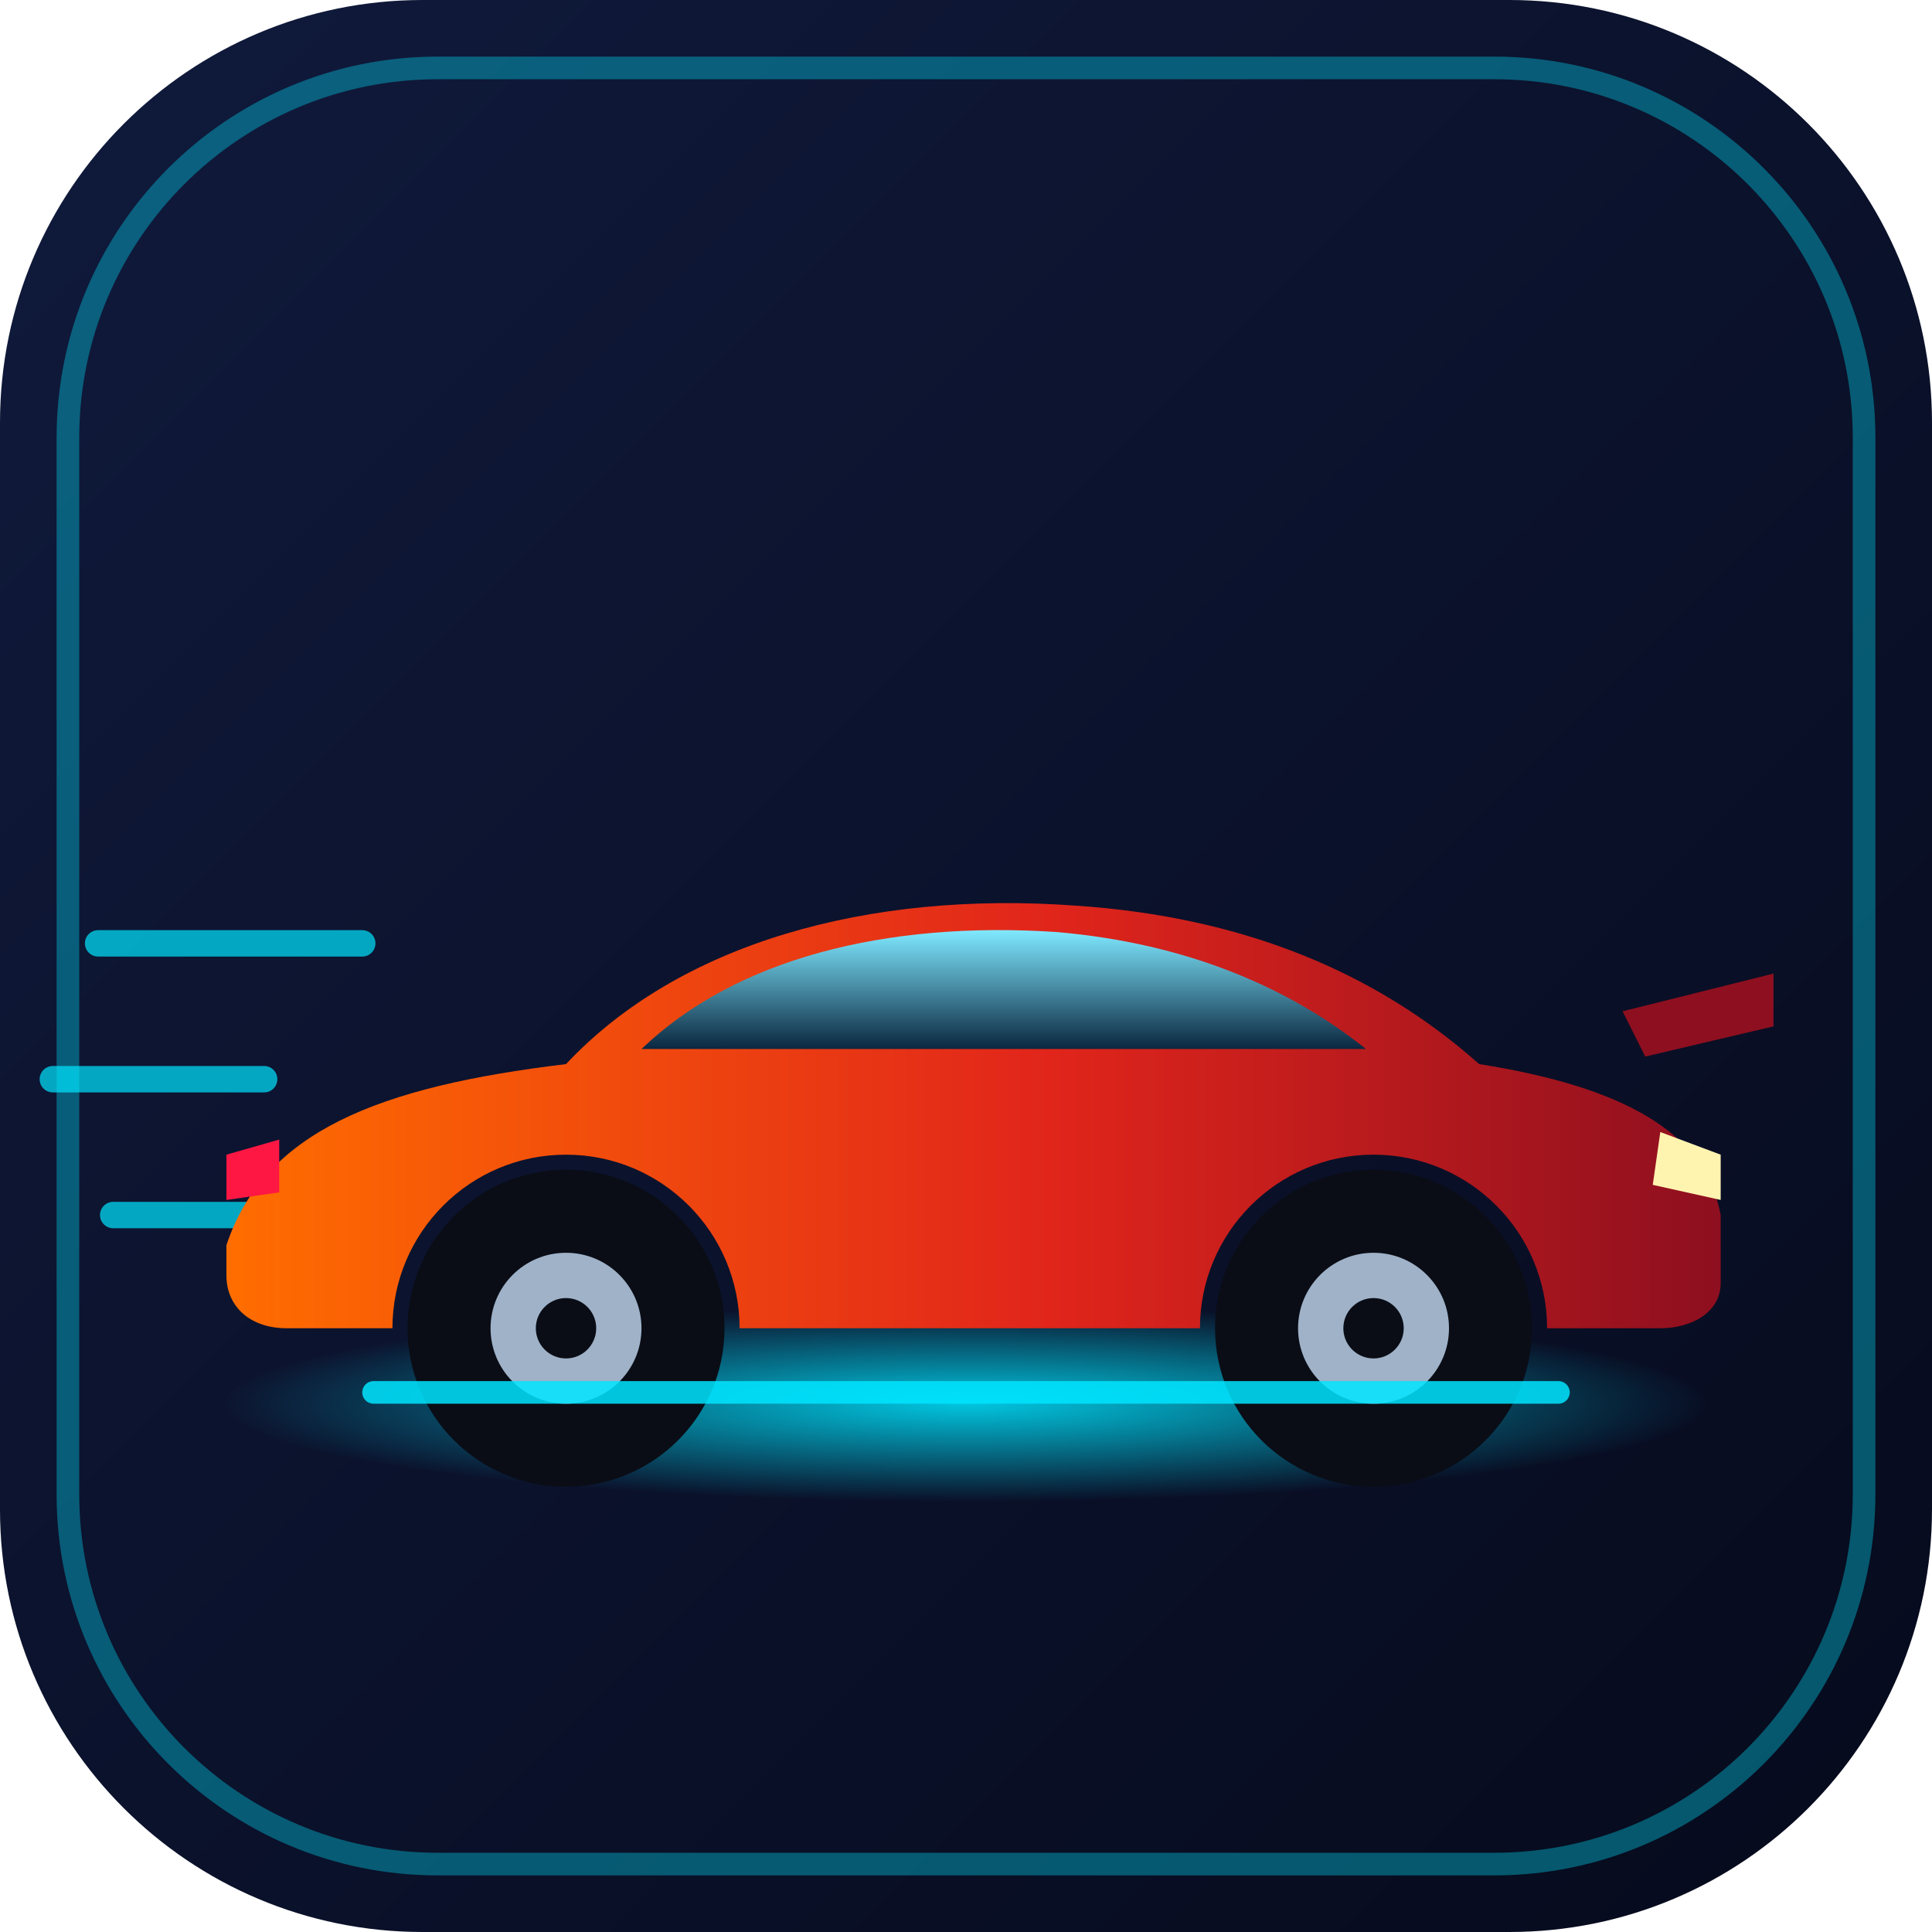
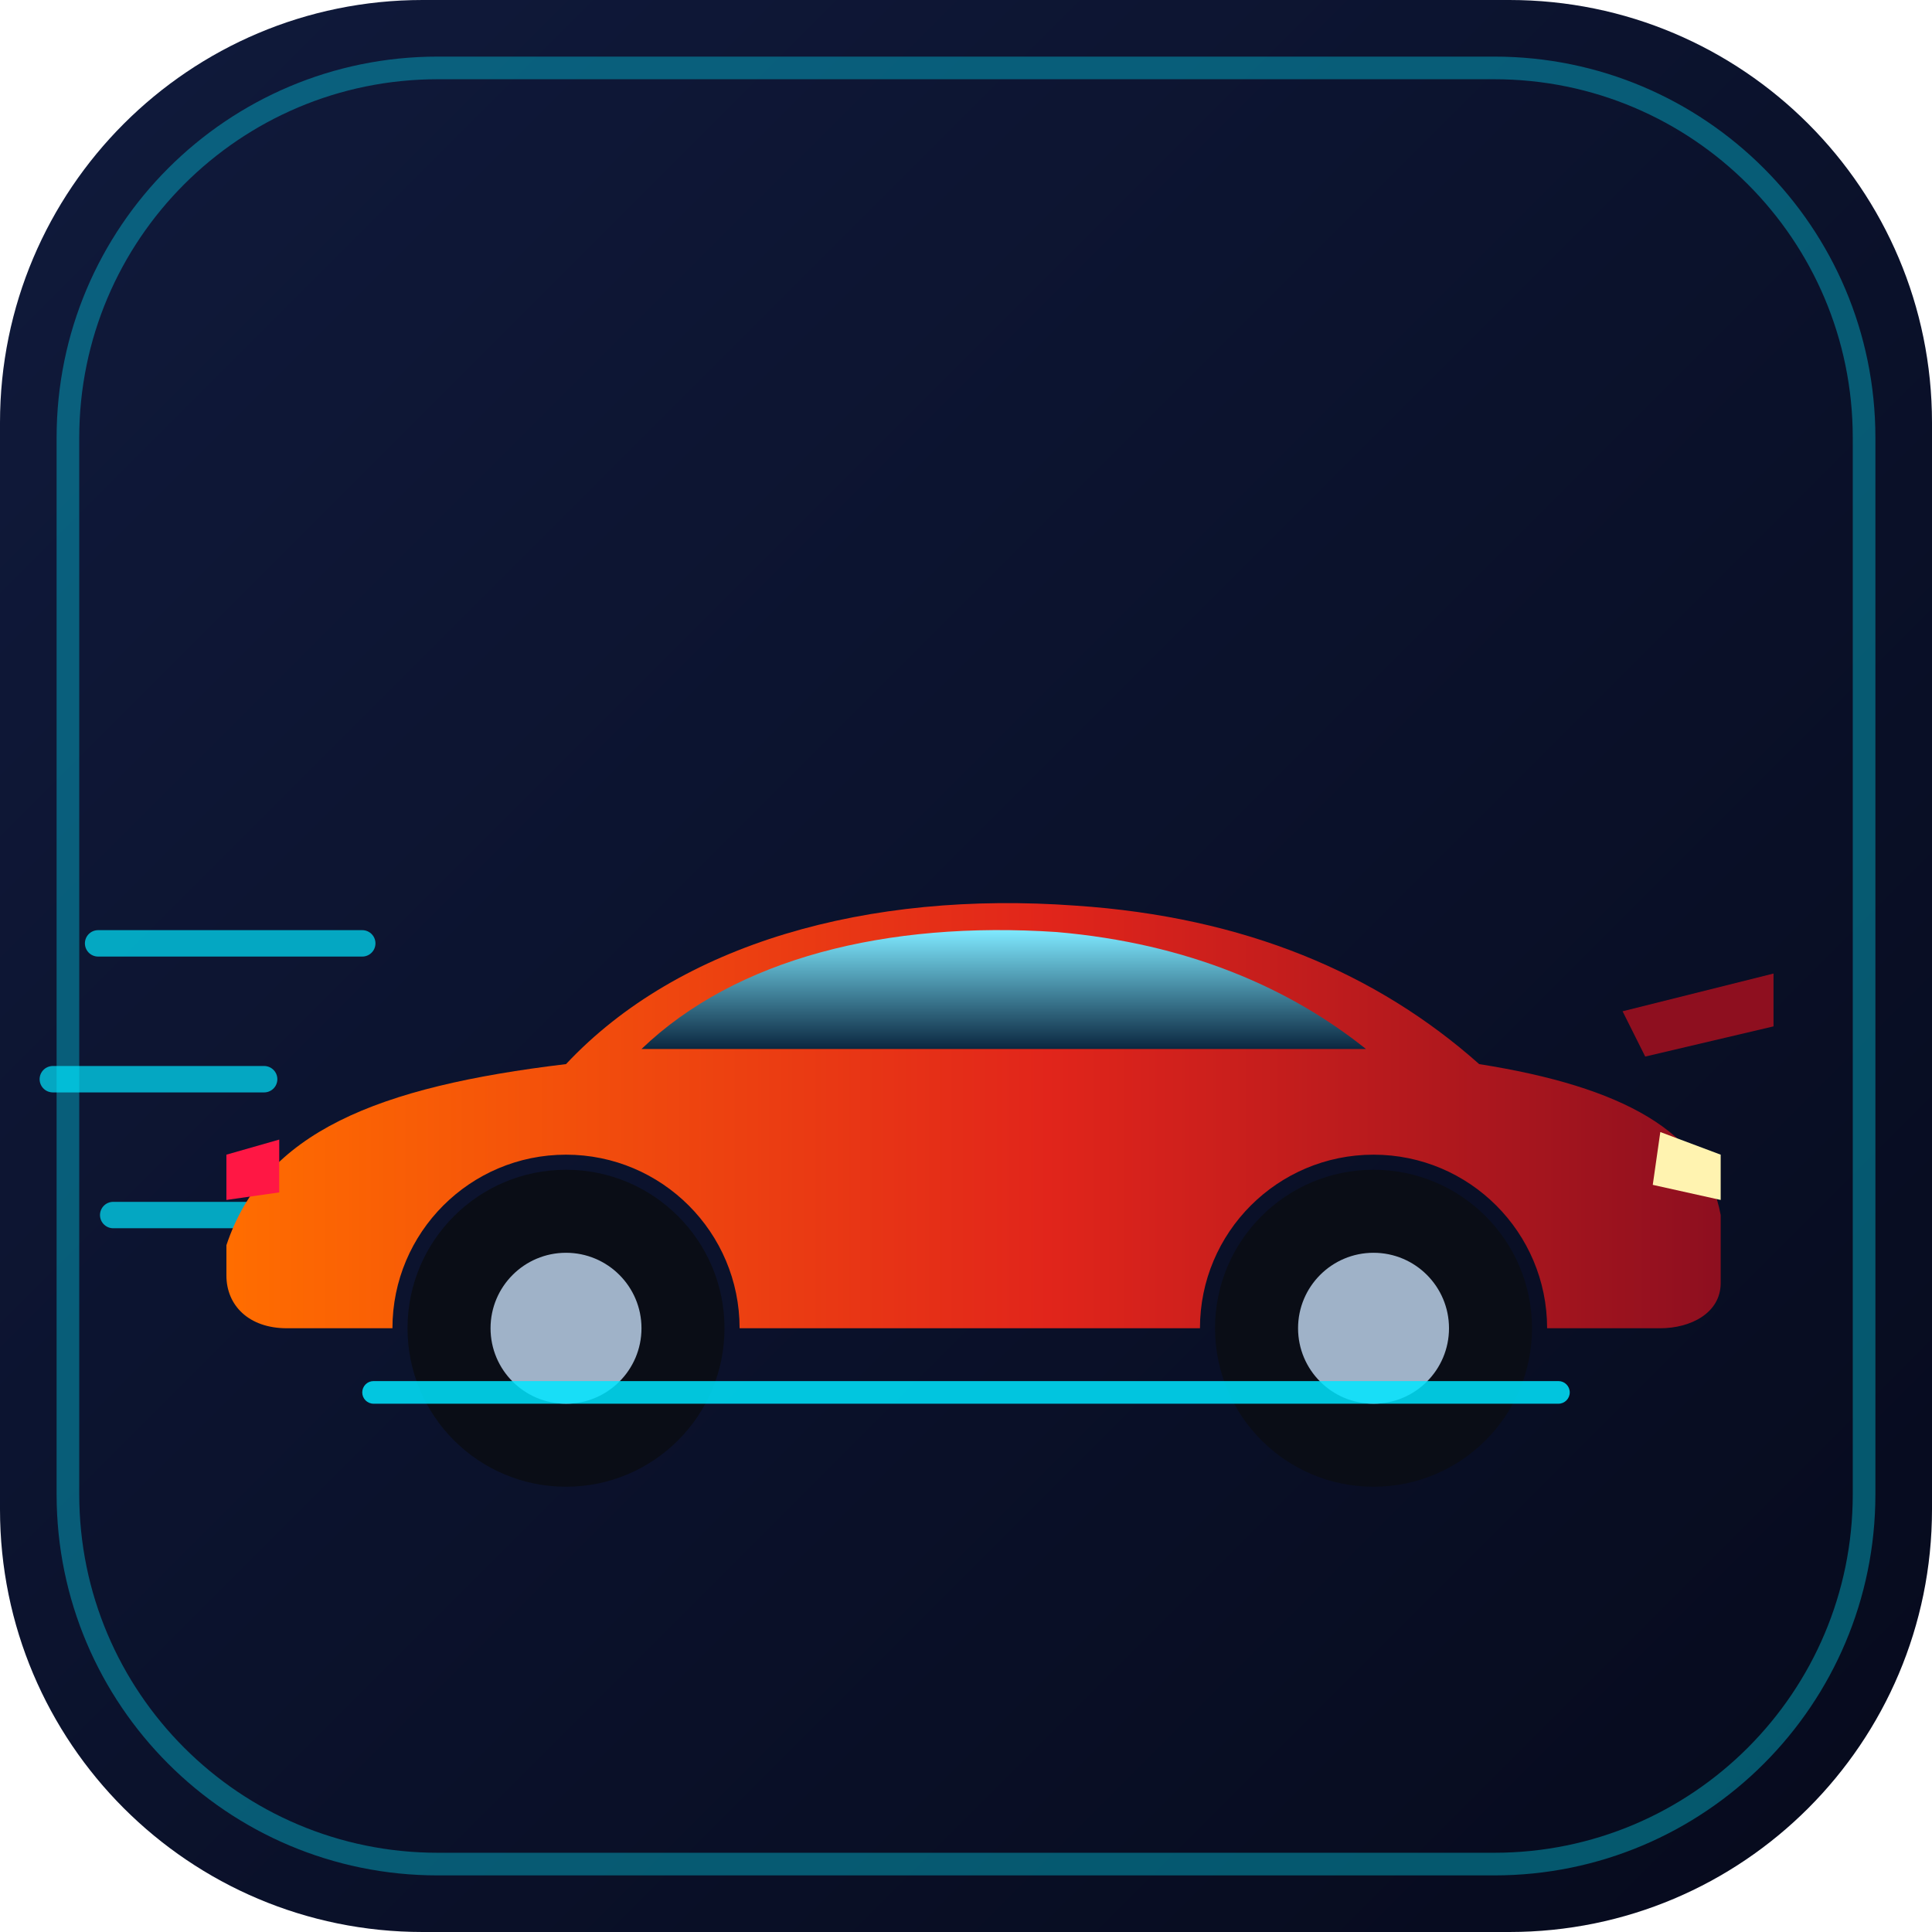
<svg xmlns="http://www.w3.org/2000/svg" viewBox="0 0 512 512">
  <defs>
-     <linearGradient id="bg" x1="0" y1="0" x2="1" y2="1">
+     <linearGradient id="b" x1="0" y1="0" x2="1" y2="1">
      <stop offset="0" stop-color="#101a3c" />
      <stop offset="1" stop-color="#060a1c" />
    </linearGradient>
-     <linearGradient id="body" x1="0" y1="0" x2="1" y2="0">
+     <linearGradient id="c" x1="0" y1="0" x2="1" y2="0">
      <stop offset="0" stop-color="#ff6d00" />
      <stop offset=".55" stop-color="#e1251b" />
      <stop offset="1" stop-color="#8e0f1f" />
    </linearGradient>
-     <linearGradient id="glass" x1="0" y1="0" x2="0" y2="1">
+     <linearGradient id="g" x1="0" y1="0" x2="0" y2="1">
      <stop offset="0" stop-color="#7fe9ff" />
      <stop offset="1" stop-color="#0b2740" />
    </linearGradient>
-     <radialGradient id="glow" cx=".5" cy=".5" r=".5">
-       <stop offset="0" stop-color="#00e5ff" stop-opacity=".85" />
-       <stop offset="1" stop-color="#00e5ff" stop-opacity="0" />
-     </radialGradient>
  </defs>
-   <rect width="512" height="512" rx="112" fill="url(#bg)" />
+   <rect width="512" height="512" rx="112" fill="url(#b)" />
  <rect x="18" y="18" width="476" height="476" rx="98" fill="none" stroke="#00e5ff" stroke-opacity=".35" stroke-width="6" />
-   <ellipse cx="256" cy="372" rx="196" ry="26" fill="url(#glow)" />
  <g stroke="#00e5ff" stroke-width="7" stroke-linecap="round" opacity=".7">
    <line x1="26" y1="250" x2="96" y2="250" />
    <line x1="14" y1="286" x2="70" y2="286" />
    <line x1="30" y1="322" x2="86" y2="322" />
  </g>
-   <path d="M60 330 C70 300 100 288 150 282 C180 250 230 236 285 240 C330 243 365 258 392 282 C430 288 452 300 456 322 L456 340 C456 348 448 352 440 352 L410 352 A46 46 0 0 0 318 352 L196 352 A46 46 0 0 0 104 352 L76 352 C66 352 60 346 60 338 Z" fill="url(#body)" />
-   <path d="M170 278 C195 254 235 244 280 247 C315 250 342 262 362 278 Z" fill="url(#glass)" />
-   <path d="M430 268 L470 258 L470 272 L436 280 Z" fill="#8e0f1f" />
-   <path d="M440 300 L456 306 L456 318 L438 314 Z" fill="#fff3b0" />
-   <path d="M60 306 L74 302 L74 316 L60 318 Z" fill="#ff1744" />
+   <path d="M60 330C70 300 100 288 150 282C180 250 230 236 285 240C330 243 365 258 392 282C430 288 452 300 456 322L456 340C456 348 448 352 440 352L410 352A46 46 0 0 0 318 352L196 352A46 46 0 0 0 104 352L76 352C66 352 60 346 60 338Z" fill="url(#c)" />
+   <path d="M170 278C195 254 235 244 280 247C315 250 342 262 362 278Z" fill="url(#g)" />
+   <path d="M430 268L470 258L470 272L436 280Z" fill="#8e0f1f" />
+   <path d="M440 300L456 306L456 318L438 314Z" fill="#fff3b0" />
+   <path d="M60 306L74 302L74 316L60 318Z" fill="#ff1744" />
  <circle cx="150" cy="352" r="42" fill="#0a0d16" />
  <circle cx="150" cy="352" r="20" fill="#9fb2c8" />
-   <circle cx="150" cy="352" r="8" fill="#0a0d16" />
  <circle cx="364" cy="352" r="42" fill="#0a0d16" />
  <circle cx="364" cy="352" r="20" fill="#9fb2c8" />
-   <circle cx="364" cy="352" r="8" fill="#0a0d16" />
  <rect x="96" y="366" width="320" height="6" rx="3" fill="#00e5ff" opacity=".85" />
</svg>
